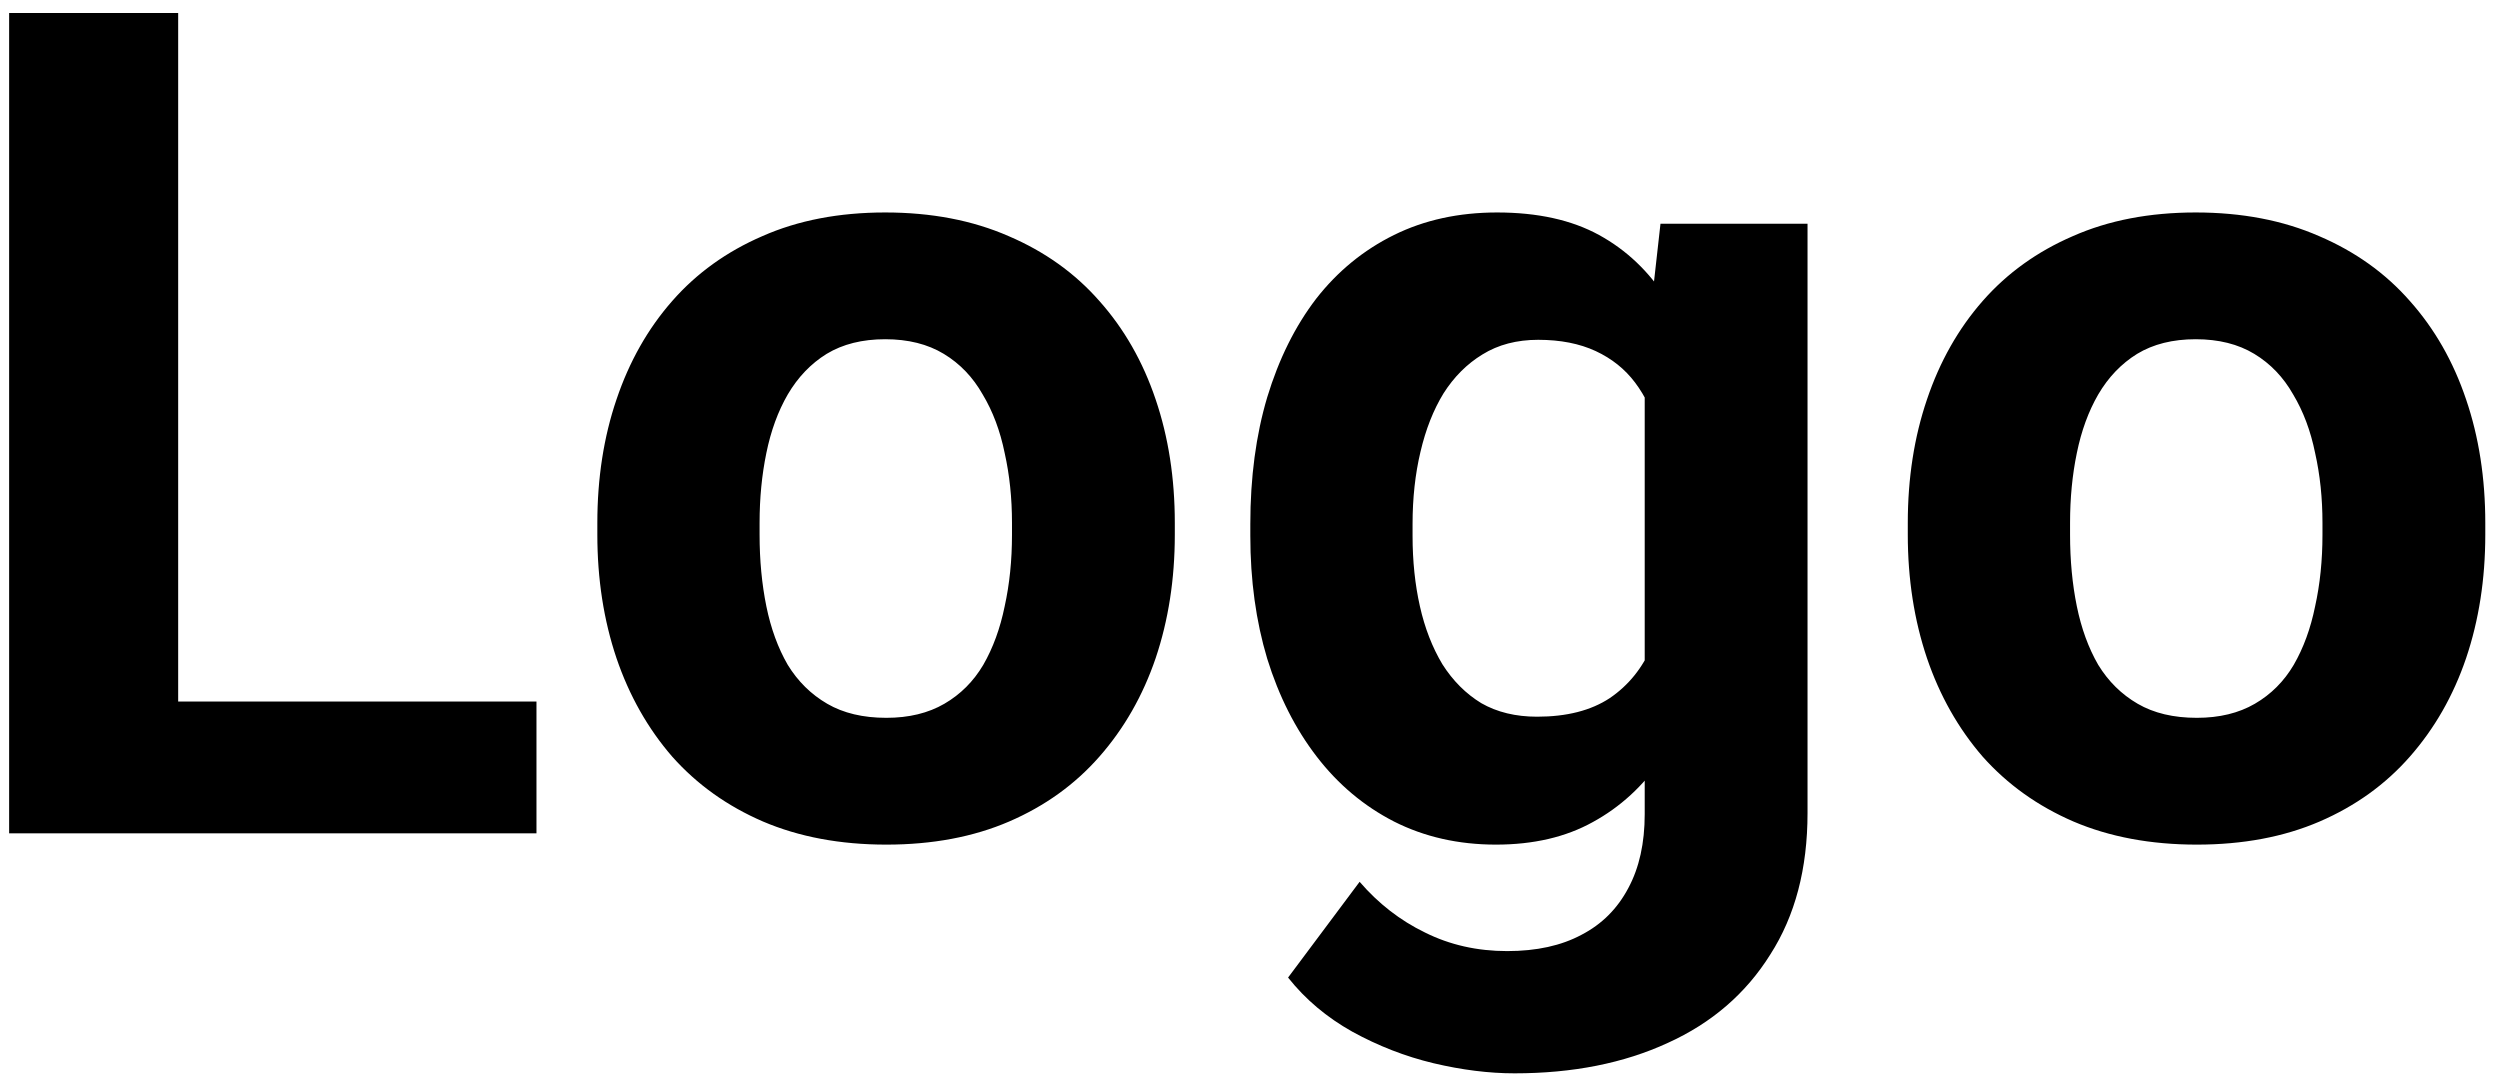
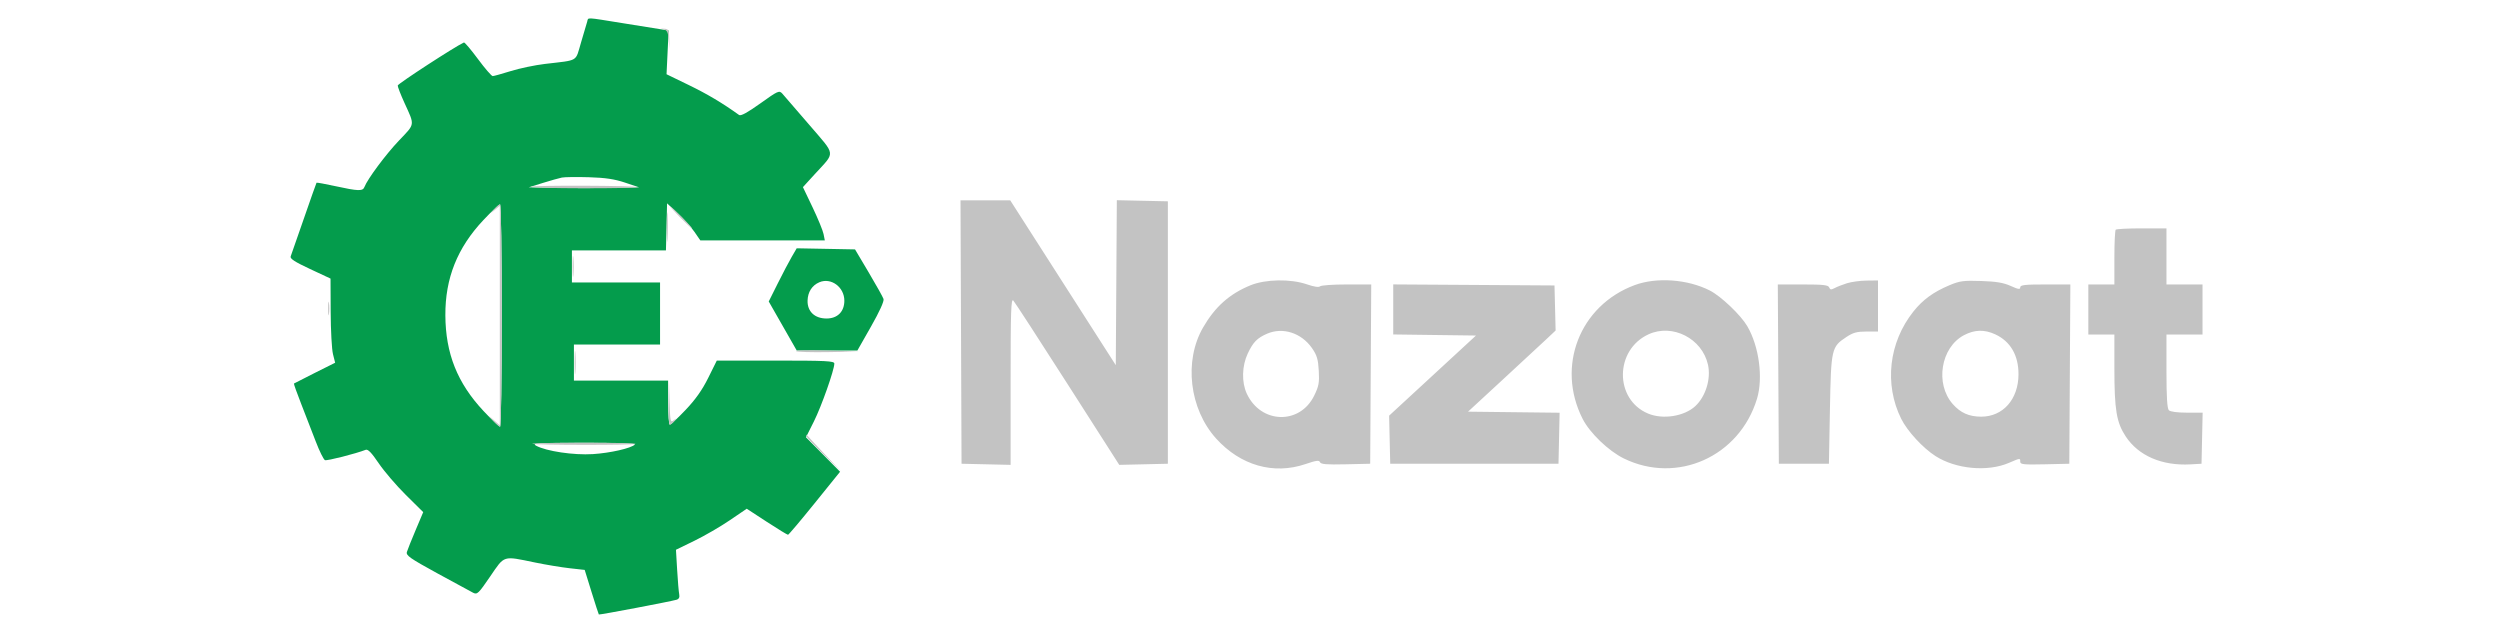
- <svg xmlns="http://www.w3.org/2000/svg" width="78" height="34" viewBox="0 0 78 34" fill="none">
-   <path d="M16.738 21.887V26H3.854V21.887H16.738ZM5.559 0.406V26H0.285V0.406H5.559ZM18.637 16.684V16.314C18.637 14.92 18.836 13.637 19.234 12.465C19.633 11.281 20.213 10.256 20.975 9.389C21.736 8.521 22.674 7.848 23.787 7.367C24.9 6.875 26.178 6.629 27.619 6.629C29.061 6.629 30.344 6.875 31.469 7.367C32.594 7.848 33.537 8.521 34.299 9.389C35.072 10.256 35.658 11.281 36.057 12.465C36.455 13.637 36.654 14.92 36.654 16.314V16.684C36.654 18.066 36.455 19.35 36.057 20.533C35.658 21.705 35.072 22.73 34.299 23.609C33.537 24.477 32.6 25.15 31.486 25.631C30.373 26.111 29.096 26.352 27.654 26.352C26.213 26.352 24.93 26.111 23.805 25.631C22.691 25.15 21.748 24.477 20.975 23.609C20.213 22.73 19.633 21.705 19.234 20.533C18.836 19.35 18.637 18.066 18.637 16.684ZM23.699 16.314V16.684C23.699 17.48 23.77 18.225 23.91 18.916C24.051 19.607 24.273 20.217 24.578 20.744C24.895 21.26 25.305 21.664 25.809 21.957C26.312 22.25 26.928 22.396 27.654 22.396C28.357 22.396 28.961 22.25 29.465 21.957C29.969 21.664 30.373 21.26 30.678 20.744C30.982 20.217 31.205 19.607 31.346 18.916C31.498 18.225 31.574 17.48 31.574 16.684V16.314C31.574 15.541 31.498 14.815 31.346 14.135C31.205 13.443 30.977 12.834 30.66 12.307C30.355 11.768 29.951 11.346 29.447 11.041C28.943 10.736 28.334 10.584 27.619 10.584C26.904 10.584 26.295 10.736 25.791 11.041C25.299 11.346 24.895 11.768 24.578 12.307C24.273 12.834 24.051 13.443 23.91 14.135C23.77 14.815 23.699 15.541 23.699 16.314ZM51.807 6.98H56.395V25.367C56.395 27.102 56.008 28.572 55.234 29.779C54.473 30.998 53.406 31.918 52.035 32.539C50.664 33.172 49.07 33.488 47.254 33.488C46.457 33.488 45.613 33.383 44.723 33.172C43.844 32.961 43 32.633 42.191 32.188C41.395 31.742 40.727 31.18 40.188 30.5L42.42 27.512C43.006 28.191 43.685 28.719 44.459 29.094C45.232 29.48 46.088 29.674 47.025 29.674C47.94 29.674 48.713 29.504 49.346 29.164C49.978 28.836 50.465 28.35 50.805 27.705C51.145 27.072 51.315 26.305 51.315 25.402V11.375L51.807 6.98ZM39.01 16.719V16.35C39.01 14.896 39.185 13.578 39.537 12.395C39.9 11.199 40.41 10.174 41.066 9.318C41.734 8.463 42.543 7.801 43.492 7.332C44.441 6.863 45.514 6.629 46.709 6.629C47.975 6.629 49.035 6.863 49.891 7.332C50.746 7.801 51.449 8.469 52 9.336C52.551 10.191 52.978 11.205 53.283 12.377C53.6 13.537 53.846 14.809 54.022 16.191V17C53.846 18.324 53.582 19.555 53.23 20.691C52.879 21.828 52.416 22.824 51.842 23.68C51.268 24.523 50.553 25.18 49.697 25.648C48.853 26.117 47.846 26.352 46.674 26.352C45.502 26.352 44.441 26.111 43.492 25.631C42.555 25.15 41.752 24.477 41.084 23.609C40.416 22.742 39.9 21.723 39.537 20.551C39.185 19.379 39.01 18.102 39.01 16.719ZM44.072 16.35V16.719C44.072 17.504 44.148 18.236 44.301 18.916C44.453 19.596 44.688 20.199 45.004 20.727C45.332 21.242 45.736 21.646 46.217 21.939C46.709 22.221 47.289 22.361 47.957 22.361C48.883 22.361 49.639 22.168 50.225 21.781C50.81 21.383 51.25 20.838 51.543 20.146C51.836 19.455 52.006 18.658 52.053 17.756V15.453C52.029 14.715 51.93 14.053 51.754 13.467C51.578 12.869 51.332 12.359 51.016 11.938C50.699 11.516 50.289 11.188 49.785 10.953C49.281 10.719 48.684 10.602 47.992 10.602C47.324 10.602 46.744 10.754 46.252 11.059C45.772 11.352 45.367 11.756 45.039 12.271C44.723 12.787 44.482 13.396 44.318 14.1C44.154 14.791 44.072 15.541 44.072 16.35ZM59.523 16.684V16.314C59.523 14.92 59.723 13.637 60.121 12.465C60.52 11.281 61.1 10.256 61.861 9.389C62.623 8.521 63.56 7.848 64.674 7.367C65.787 6.875 67.064 6.629 68.506 6.629C69.947 6.629 71.231 6.875 72.356 7.367C73.481 7.848 74.424 8.521 75.186 9.389C75.959 10.256 76.545 11.281 76.943 12.465C77.342 13.637 77.541 14.92 77.541 16.314V16.684C77.541 18.066 77.342 19.35 76.943 20.533C76.545 21.705 75.959 22.73 75.186 23.609C74.424 24.477 73.486 25.15 72.373 25.631C71.26 26.111 69.982 26.352 68.541 26.352C67.1 26.352 65.816 26.111 64.691 25.631C63.578 25.15 62.635 24.477 61.861 23.609C61.1 22.73 60.52 21.705 60.121 20.533C59.723 19.35 59.523 18.066 59.523 16.684ZM64.586 16.314V16.684C64.586 17.48 64.656 18.225 64.797 18.916C64.938 19.607 65.16 20.217 65.465 20.744C65.781 21.26 66.191 21.664 66.695 21.957C67.199 22.25 67.814 22.396 68.541 22.396C69.244 22.396 69.848 22.25 70.352 21.957C70.856 21.664 71.26 21.26 71.564 20.744C71.869 20.217 72.092 19.607 72.232 18.916C72.385 18.225 72.461 17.48 72.461 16.684V16.314C72.461 15.541 72.385 14.815 72.232 14.135C72.092 13.443 71.863 12.834 71.547 12.307C71.242 11.768 70.838 11.346 70.334 11.041C69.83 10.736 69.221 10.584 68.506 10.584C67.791 10.584 67.182 10.736 66.678 11.041C66.186 11.346 65.781 11.768 65.465 12.307C65.16 12.834 64.938 13.443 64.797 14.135C64.656 14.815 64.586 15.541 64.586 16.314Z" fill="black" />
+ <svg xmlns="http://www.w3.org/2000/svg" width="240" height="60" viewBox="0 0 981 312" version="1.1">
+   <path d="M 159.642 10.750 C 159.371 11.713, 157.982 16.419, 156.555 21.208 C 153.609 31.099, 155.664 29.880, 138.500 31.917 C 133.550 32.504, 125.900 34.106, 121.500 35.477 C 117.100 36.848, 113.030 37.977, 112.456 37.985 C 111.881 37.993, 108.564 34.156, 105.084 29.457 C 101.604 24.759, 98.459 21.046, 98.095 21.207 C 93.918 23.055, 65.079 41.804, 65.045 42.695 C 65.020 43.352, 66.534 47.255, 68.409 51.369 C 73.632 62.831, 73.806 61.624, 65.699 70.130 C 59.089 77.066, 49.954 89.351, 48.404 93.388 C 47.598 95.489, 45.338 95.422, 34.073 92.963 C 28.940 91.843, 24.638 91.055, 24.513 91.213 C 24.387 91.371, 21.560 99.375, 18.230 109 C 14.900 118.625, 11.918 127.175, 11.603 128 C 11.176 129.119, 13.633 130.716, 21.265 134.283 L 31.500 139.066 31.573 155.783 C 31.613 164.977, 32.132 174.430, 32.726 176.790 L 33.805 181.079 23.653 186.155 C 18.069 188.946, 13.380 191.336, 13.233 191.465 C 13.086 191.595, 14.711 196.156, 16.843 201.600 C 18.976 207.045, 22.246 215.485, 24.110 220.356 C 25.975 225.227, 28.054 229.435, 28.731 229.706 C 29.771 230.123, 44.058 226.493, 49.052 224.544 C 50.169 224.108, 51.983 225.979, 55.522 231.219 C 58.227 235.224, 64.340 242.361, 69.105 247.079 L 77.770 255.658 74.001 264.579 C 71.928 269.486, 69.957 274.410, 69.621 275.521 C 69.090 277.280, 71.058 278.665, 84.755 286.171 C 93.415 290.917, 101.487 295.297, 102.694 295.905 C 104.726 296.929, 105.354 296.328, 111.210 287.755 C 118.508 277.072, 117.323 277.443, 133.500 280.782 C 139 281.918, 146.848 283.219, 150.941 283.673 L 158.381 284.500 161.791 295.500 C 163.666 301.550, 165.308 306.615, 165.439 306.755 C 165.693 307.028, 201.296 300.268, 204.252 299.387 C 205.431 299.035, 205.860 298.151, 205.562 296.682 C 205.319 295.482, 204.854 289.987, 204.530 284.471 L 203.939 274.441 213.115 269.971 C 218.162 267.512, 226.112 262.903, 230.782 259.729 L 239.273 253.957 249.265 260.479 C 254.760 264.065, 259.536 266.981, 259.878 266.958 C 260.220 266.935, 266.206 259.847, 273.181 251.208 L 285.862 235.500 277.347 226.896 L 268.831 218.291 272.794 210.396 C 276.566 202.882, 283 184.657, 283 181.488 C 283 180.204, 278.969 180, 253.663 180 L 224.327 180 220.065 188.600 C 217.064 194.656, 213.724 199.390, 208.775 204.600 C 204.909 208.670, 201.353 212, 200.873 212 C 200.393 212, 200 207.050, 200 201 L 200 190 176.500 190 L 153 190 153 181 L 153 172 174.500 172 L 196 172 196 156.500 L 196 141 174 141 L 152 141 152 133 L 152 125 175.468 125 L 198.937 125 199.218 113.250 L 199.500 101.500 204.873 106.500 C 207.828 109.250, 211.562 113.412, 213.171 115.750 L 216.096 120 247.173 120 L 278.250 120 277.612 116.812 C 277.262 115.059, 274.803 109.077, 272.148 103.519 L 267.321 93.414 273.219 86.957 C 283.671 75.513, 283.955 78.037, 270.436 62.257 C 263.954 54.690, 257.917 47.700, 257.020 46.722 C 255.473 45.036, 254.908 45.288, 246.049 51.626 C 239.651 56.203, 236.314 58.022, 235.452 57.403 C 227.146 51.439, 219.623 46.959, 210.369 42.467 L 199.237 37.065 199.755 26.143 L 200.273 15.222 196.386 14.614 C 194.249 14.280, 185.525 12.883, 177 11.509 C 158.519 8.532, 160.245 8.607, 159.642 10.750 M 147 88.640 C 145.625 88.913, 141.350 90.119, 137.500 91.318 L 130.500 93.500 144.250 93.778 C 151.812 93.931, 164.187 93.931, 171.750 93.778 L 185.500 93.500 178.500 91.154 C 173.277 89.403, 168.708 88.724, 160.500 88.476 C 154.450 88.293, 148.375 88.367, 147 88.640 M 107.786 109.890 C 94.780 123.715, 88.716 138.927, 88.825 157.456 C 88.936 176.484, 94.819 191.228, 107.854 205.147 C 111.899 209.466, 115.611 213, 116.104 213 C 116.621 213, 117 189.544, 117 157.500 C 117 125.456, 116.621 102, 116.104 102 C 115.611 102, 111.868 105.550, 107.786 109.890 M 261.731 128.224 C 260.361 130.576, 257.219 136.550, 254.748 141.500 L 250.254 150.500 257.248 162.750 L 264.242 175 279.371 174.991 L 294.500 174.983 301.318 162.992 C 305.590 155.478, 307.920 150.348, 307.559 149.251 C 307.241 148.288, 303.910 142.325, 300.156 136 L 293.331 124.500 278.776 124.224 L 264.221 123.948 261.731 128.224 M 275.500 140.908 C 271.865 142.464, 269.750 145.770, 269.637 150.068 C 269.495 155.499, 273.205 159, 279.101 159 C 284.579 159, 288 155.579, 288 150.101 C 288 143.295, 281.349 138.403, 275.500 140.908 M 134.056 222.470 C 139.178 225.257, 152.927 227.300, 162.465 226.693 C 171.183 226.139, 181.485 223.790, 183.450 221.909 C 184.021 221.363, 173.851 221.016, 157.950 221.040 C 134.794 221.075, 131.818 221.253, 134.056 222.470" stroke="none" fill="#049c4c" fill-rule="evenodd" />
+   <path d="M 197.698 14.649 C 199.503 15.040, 199.968 15.964, 200.300 19.813 L 200.704 24.500 200.602 19.500 C 200.508 14.907, 200.296 14.487, 198 14.336 C 195.900 14.199, 195.851 14.249, 197.698 14.649 M 131.654 93.235 C 131.019 93.639, 142.838 93.976, 157.917 93.985 C 172.996 93.993, 185.086 93.753, 184.784 93.451 C 183.940 92.607, 132.966 92.400, 131.654 93.235 M 346.243 165.750 L 346.500 231.500 358.750 231.781 L 371 232.062 371 190.316 C 371 155.236, 371.215 148.805, 372.349 150.036 C 373.090 150.841, 385.293 169.626, 399.465 191.780 L 425.233 232.060 437.367 231.780 L 449.500 231.500 449.500 166 L 449.500 100.500 436.761 100.220 L 424.022 99.940 423.761 141.115 L 423.500 182.289 397.153 141.145 L 370.806 100 358.396 100 L 345.986 100 346.243 165.750 M 113.405 104.250 L 111.500 106.500 113.750 104.595 L 116 102.690 116 157.519 L 116 212.349 113.250 209.924 L 110.500 207.500 112.924 210.250 C 114.258 211.762, 115.720 213, 116.174 213 C 116.628 213, 117 188.025, 117 157.500 C 117 126.975, 116.620 102, 116.155 102 C 115.690 102, 114.453 103.013, 113.405 104.250 M 199.382 113.500 C 199.384 120.100, 199.546 122.670, 199.741 119.211 C 199.937 115.752, 199.936 110.352, 199.738 107.211 C 199.540 104.070, 199.380 106.900, 199.382 113.500 M 206 108.500 C 208.987 111.525, 211.657 114, 211.932 114 C 212.207 114, 209.987 111.525, 207 108.500 C 204.013 105.475, 201.343 103, 201.068 103 C 200.793 103, 203.013 105.475, 206 108.500 M 922.667 114.667 C 922.300 115.033, 922 121.333, 922 128.667 L 922 142 915.500 142 L 909 142 909 154.500 L 909 167 915.500 167 L 922 167 922 183.816 C 922 204.538, 923.037 210.829, 927.599 217.783 C 933.988 227.523, 945.756 232.617, 960.009 231.811 L 965.500 231.500 965.780 218.750 L 966.060 206 958.230 206 C 953.473 206, 949.929 205.529, 949.200 204.800 C 948.354 203.954, 948 198.200, 948 185.300 L 948 167 957 167 L 966 167 966 154.500 L 966 142 957 142 L 948 142 948 128 L 948 114 935.667 114 C 928.883 114, 923.033 114.300, 922.667 114.667 M 152.349 133 C 152.349 137.675, 152.522 139.588, 152.732 137.250 C 152.943 134.912, 152.943 131.088, 152.732 128.750 C 152.522 126.412, 152.349 128.325, 152.349 133 M 490.665 142.447 C 480.235 146.735, 473.046 153.149, 467.067 163.500 C 457.414 180.212, 460.230 204.134, 473.592 218.919 C 485.749 232.371, 502.279 237.091, 518.214 231.660 C 523.584 229.830, 525.032 229.641, 525.445 230.717 C 525.847 231.764, 528.676 232, 538.230 231.781 L 550.500 231.500 550.760 186.750 L 551.021 142 538.710 142 C 531.940 142, 525.973 142.422, 525.450 142.938 C 524.858 143.523, 522.430 143.159, 519 141.970 C 510.787 139.125, 498.229 139.336, 490.665 142.447 M 682.489 142.340 C 655.075 152.535, 643.265 182.881, 656.526 209.051 C 660.105 216.114, 669.476 225.129, 677.127 228.869 C 703.728 241.874, 734.828 227.942, 743.582 199.099 C 746.750 188.662, 744.637 172.880, 738.720 162.786 C 735.473 157.247, 725.617 147.865, 720.074 145.038 C 708.965 139.370, 693.465 138.258, 682.489 142.340 M 788.500 141.392 C 786.300 142.085, 783.532 143.171, 782.350 143.807 C 780.619 144.738, 780.089 144.675, 779.631 143.482 C 779.171 142.282, 776.678 142, 766.521 142 L 753.979 142 754.240 186.750 L 754.500 231.500 767 231.500 L 779.500 231.500 780 204.500 C 780.565 174.012, 780.753 173.178, 788.203 168.246 C 791.534 166.041, 793.497 165.500, 798.172 165.500 L 803.994 165.500 803.997 152.750 L 804 140 798.250 140.067 C 795.087 140.104, 790.700 140.700, 788.500 141.392 M 839.665 142.391 C 831.636 145.769, 826.368 149.609, 821.678 155.500 C 809.393 170.932, 807.014 191.795, 815.571 209.045 C 818.625 215.202, 826.369 223.621, 832.704 227.674 C 842.895 234.193, 858.665 235.658, 869.333 231.076 C 875.110 228.594, 875 228.605, 875 230.531 C 875 231.837, 876.796 232.020, 887.250 231.781 L 899.500 231.500 899.760 186.750 L 900.021 142 887.510 142 C 877.273 142, 875 142.262, 875 143.444 C 875 144.604, 874.067 144.467, 870.250 142.745 C 866.665 141.128, 863.047 140.520, 855.500 140.269 C 846.685 139.975, 844.809 140.226, 839.665 142.391 M 562 154.468 L 562 166.959 582.655 167.230 L 603.311 167.500 581.631 187.500 L 559.951 207.500 560.225 219.500 L 560.500 231.500 602.500 231.500 L 644.500 231.500 644.780 218.769 L 645.059 206.037 622.203 205.769 L 599.347 205.500 616.424 189.743 C 625.816 181.077, 635.652 171.963, 638.283 169.490 L 643.065 164.994 642.783 153.747 L 642.500 142.500 602.250 142.239 L 562 141.977 562 154.468 M 30.300 154 C 30.300 157.025, 30.487 158.262, 30.716 156.750 C 30.945 155.238, 30.945 152.762, 30.716 151.250 C 30.487 149.738, 30.300 150.975, 30.300 154 M 499.030 166.583 C 494.069 168.735, 492.034 170.824, 489.368 176.500 C 486.452 182.708, 486.261 190.809, 488.896 196.500 C 495.886 211.598, 515.360 212.182, 522.539 197.510 C 524.857 192.773, 525.172 191.058, 524.833 185.051 C 524.509 179.325, 523.909 177.323, 521.456 173.793 C 516.161 166.173, 506.866 163.184, 499.030 166.583 M 689.500 166.866 C 672.504 174.606, 672.336 199.393, 689.232 206.452 C 696.636 209.546, 707.316 207.849, 712.834 202.702 C 718.009 197.875, 720.694 189.045, 719.119 182.034 C 716.184 168.971, 701.448 161.424, 689.500 166.866 M 846.907 167.328 C 835.352 173.430, 832.383 191.533, 841.276 201.662 C 845.163 206.089, 849.455 208, 855.508 208 C 866.409 208, 874.074 199.324, 874.133 186.918 C 874.179 177.395, 870.120 170.407, 862.500 166.890 C 857.100 164.398, 852.194 164.536, 846.907 167.328 M 153.360 181 C 153.360 186.225, 153.529 188.363, 153.735 185.750 C 153.941 183.137, 153.941 178.863, 153.735 176.250 C 153.529 173.637, 153.360 175.775, 153.360 181 M 263.874 175.277 C 264.303 175.704, 271.594 175.928, 280.077 175.774 L 295.500 175.494 279.297 174.997 C 270.386 174.724, 263.445 174.850, 263.874 175.277 M 200.212 200.750 C 200.096 206.938, 200.395 212, 200.878 212 C 201.360 212, 202.373 211.213, 203.128 210.250 C 204.365 208.672, 204.332 208.632, 202.785 209.844 C 201.191 211.092, 201.047 210.419, 200.747 200.344 L 200.425 189.500 200.212 200.750 M 269 217.605 C 269 218.122, 272.938 222.359, 277.750 227.022 L 286.500 235.500 278 226.530 C 273.325 221.597, 269.387 217.359, 269.250 217.113 C 269.113 216.868, 269 217.089, 269 217.605 M 132.188 221.522 C 132.902 222.235, 183.052 222.281, 183.764 221.569 C 184.077 221.256, 172.483 221, 158 221 C 143.517 221, 131.901 221.235, 132.188 221.522" stroke="none" fill="#c3c3c3" fill-rule="evenodd" />
</svg>
